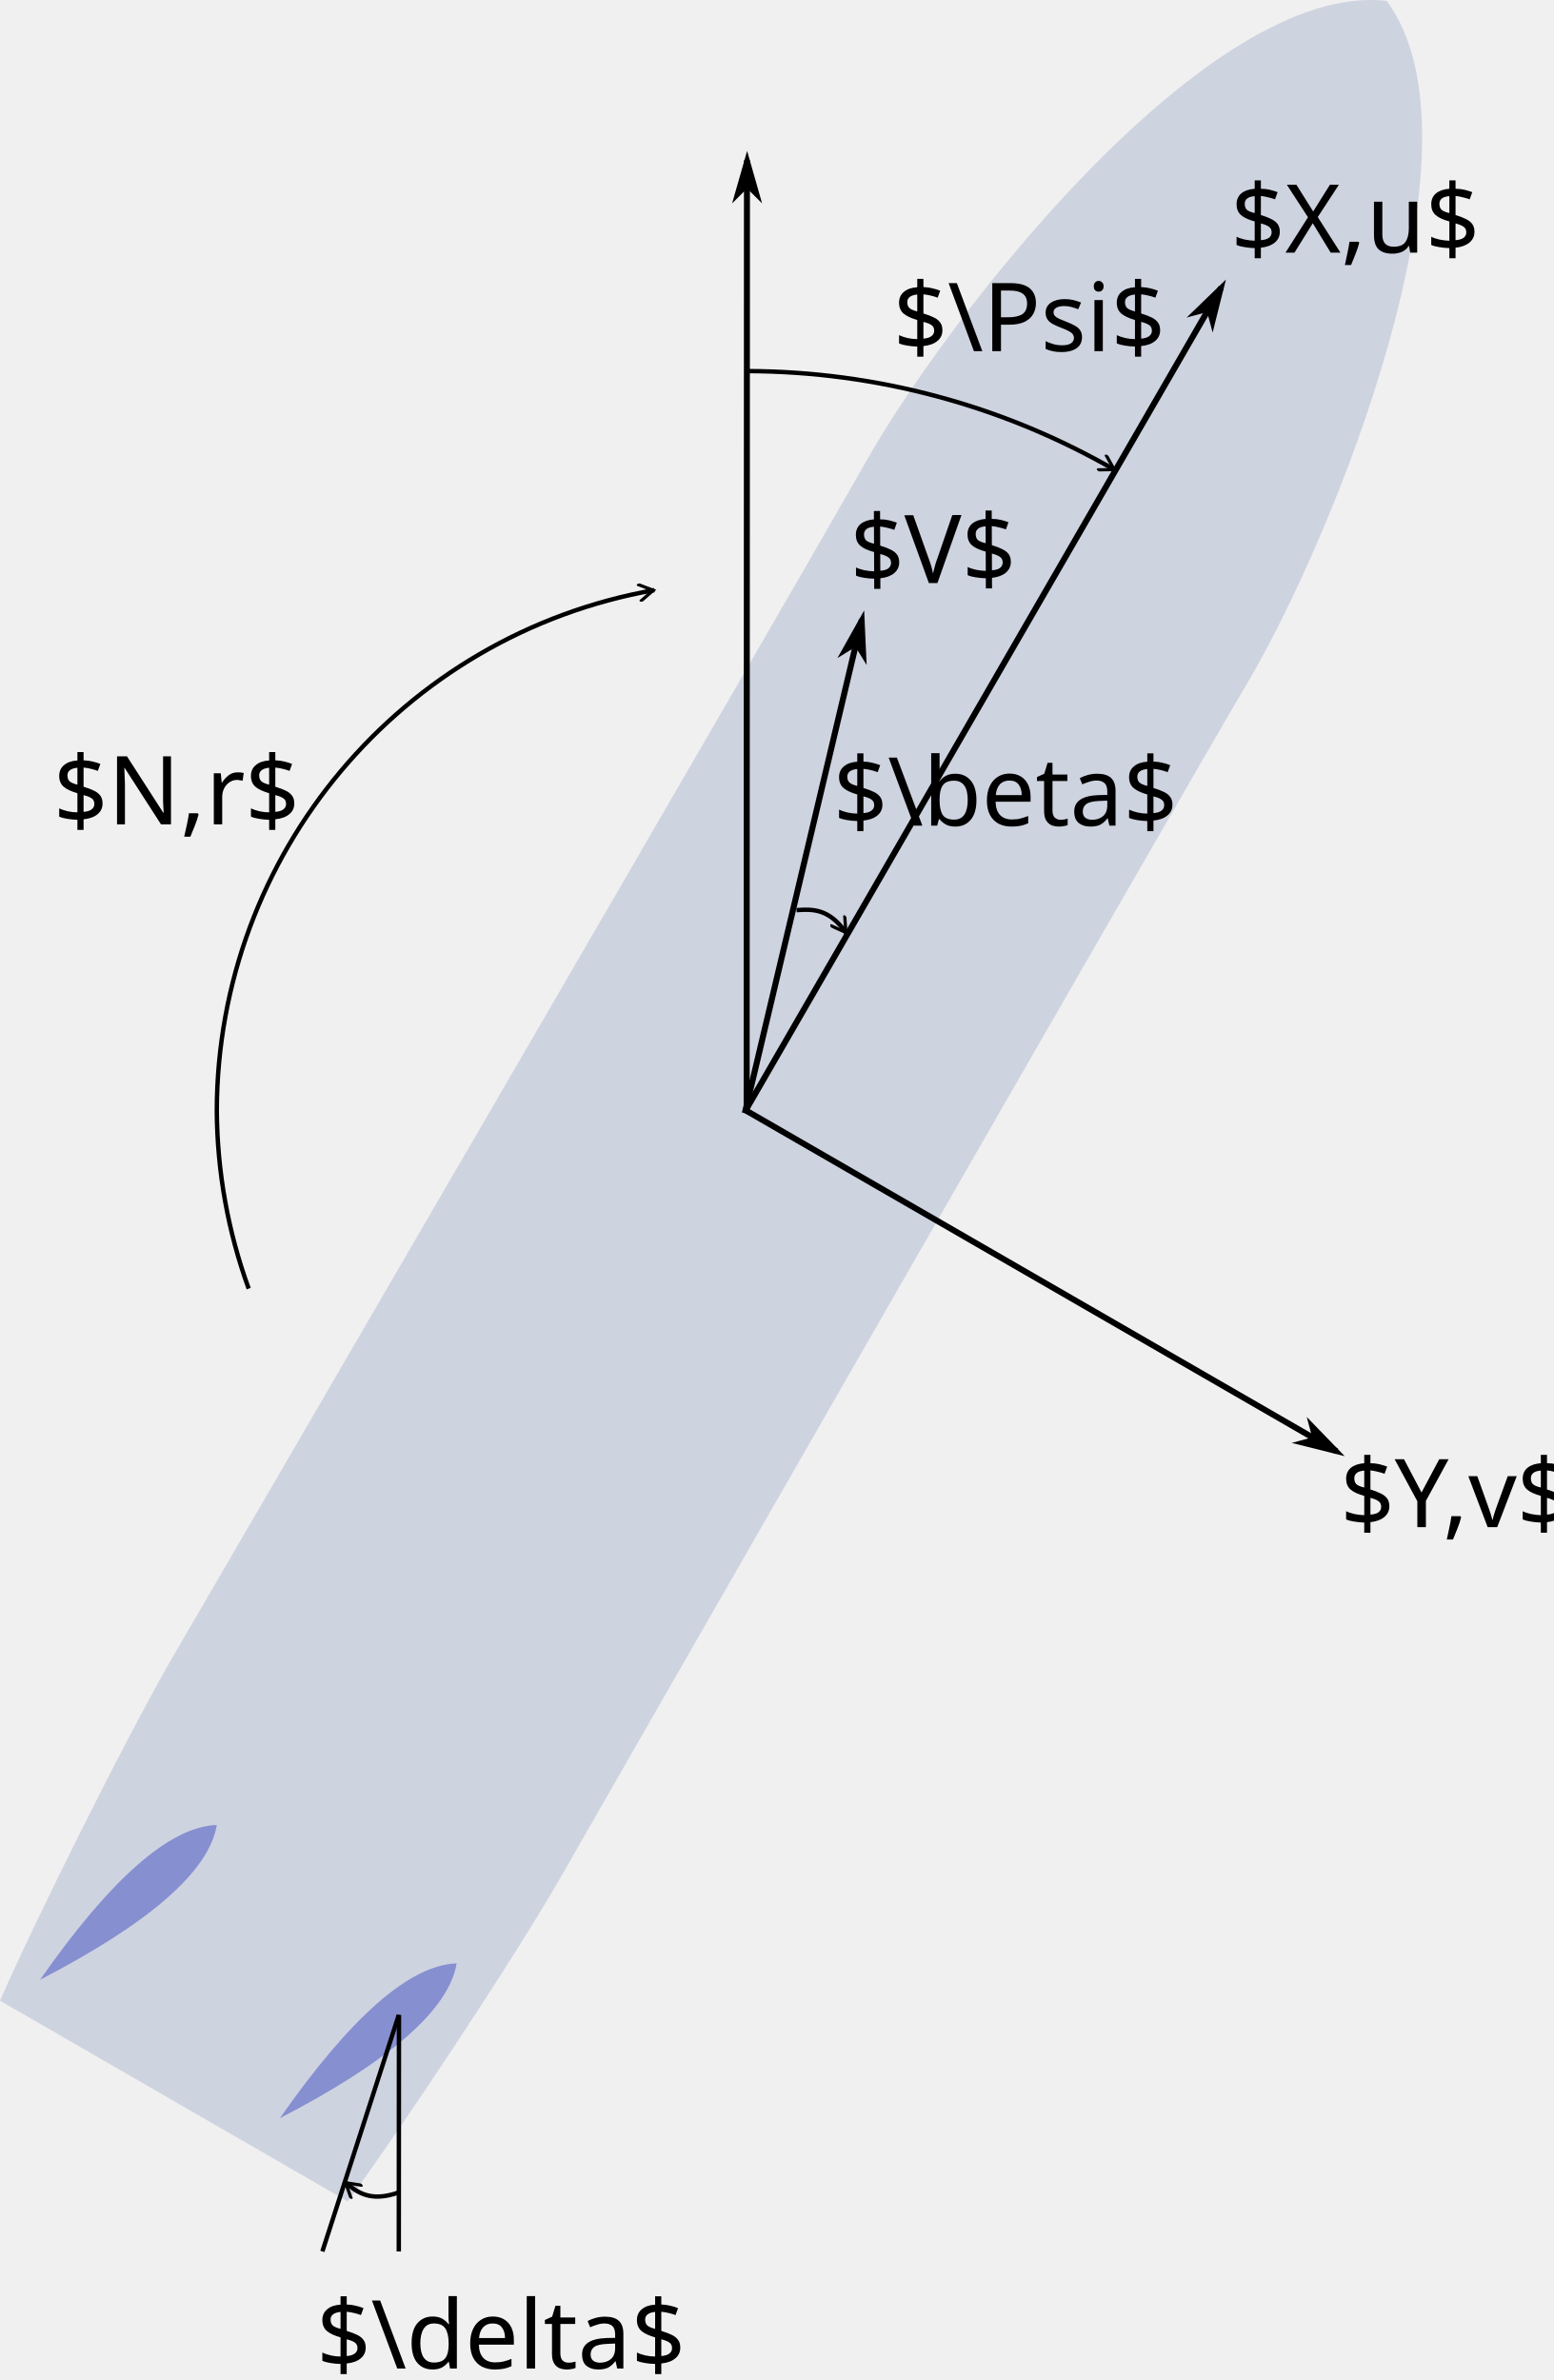
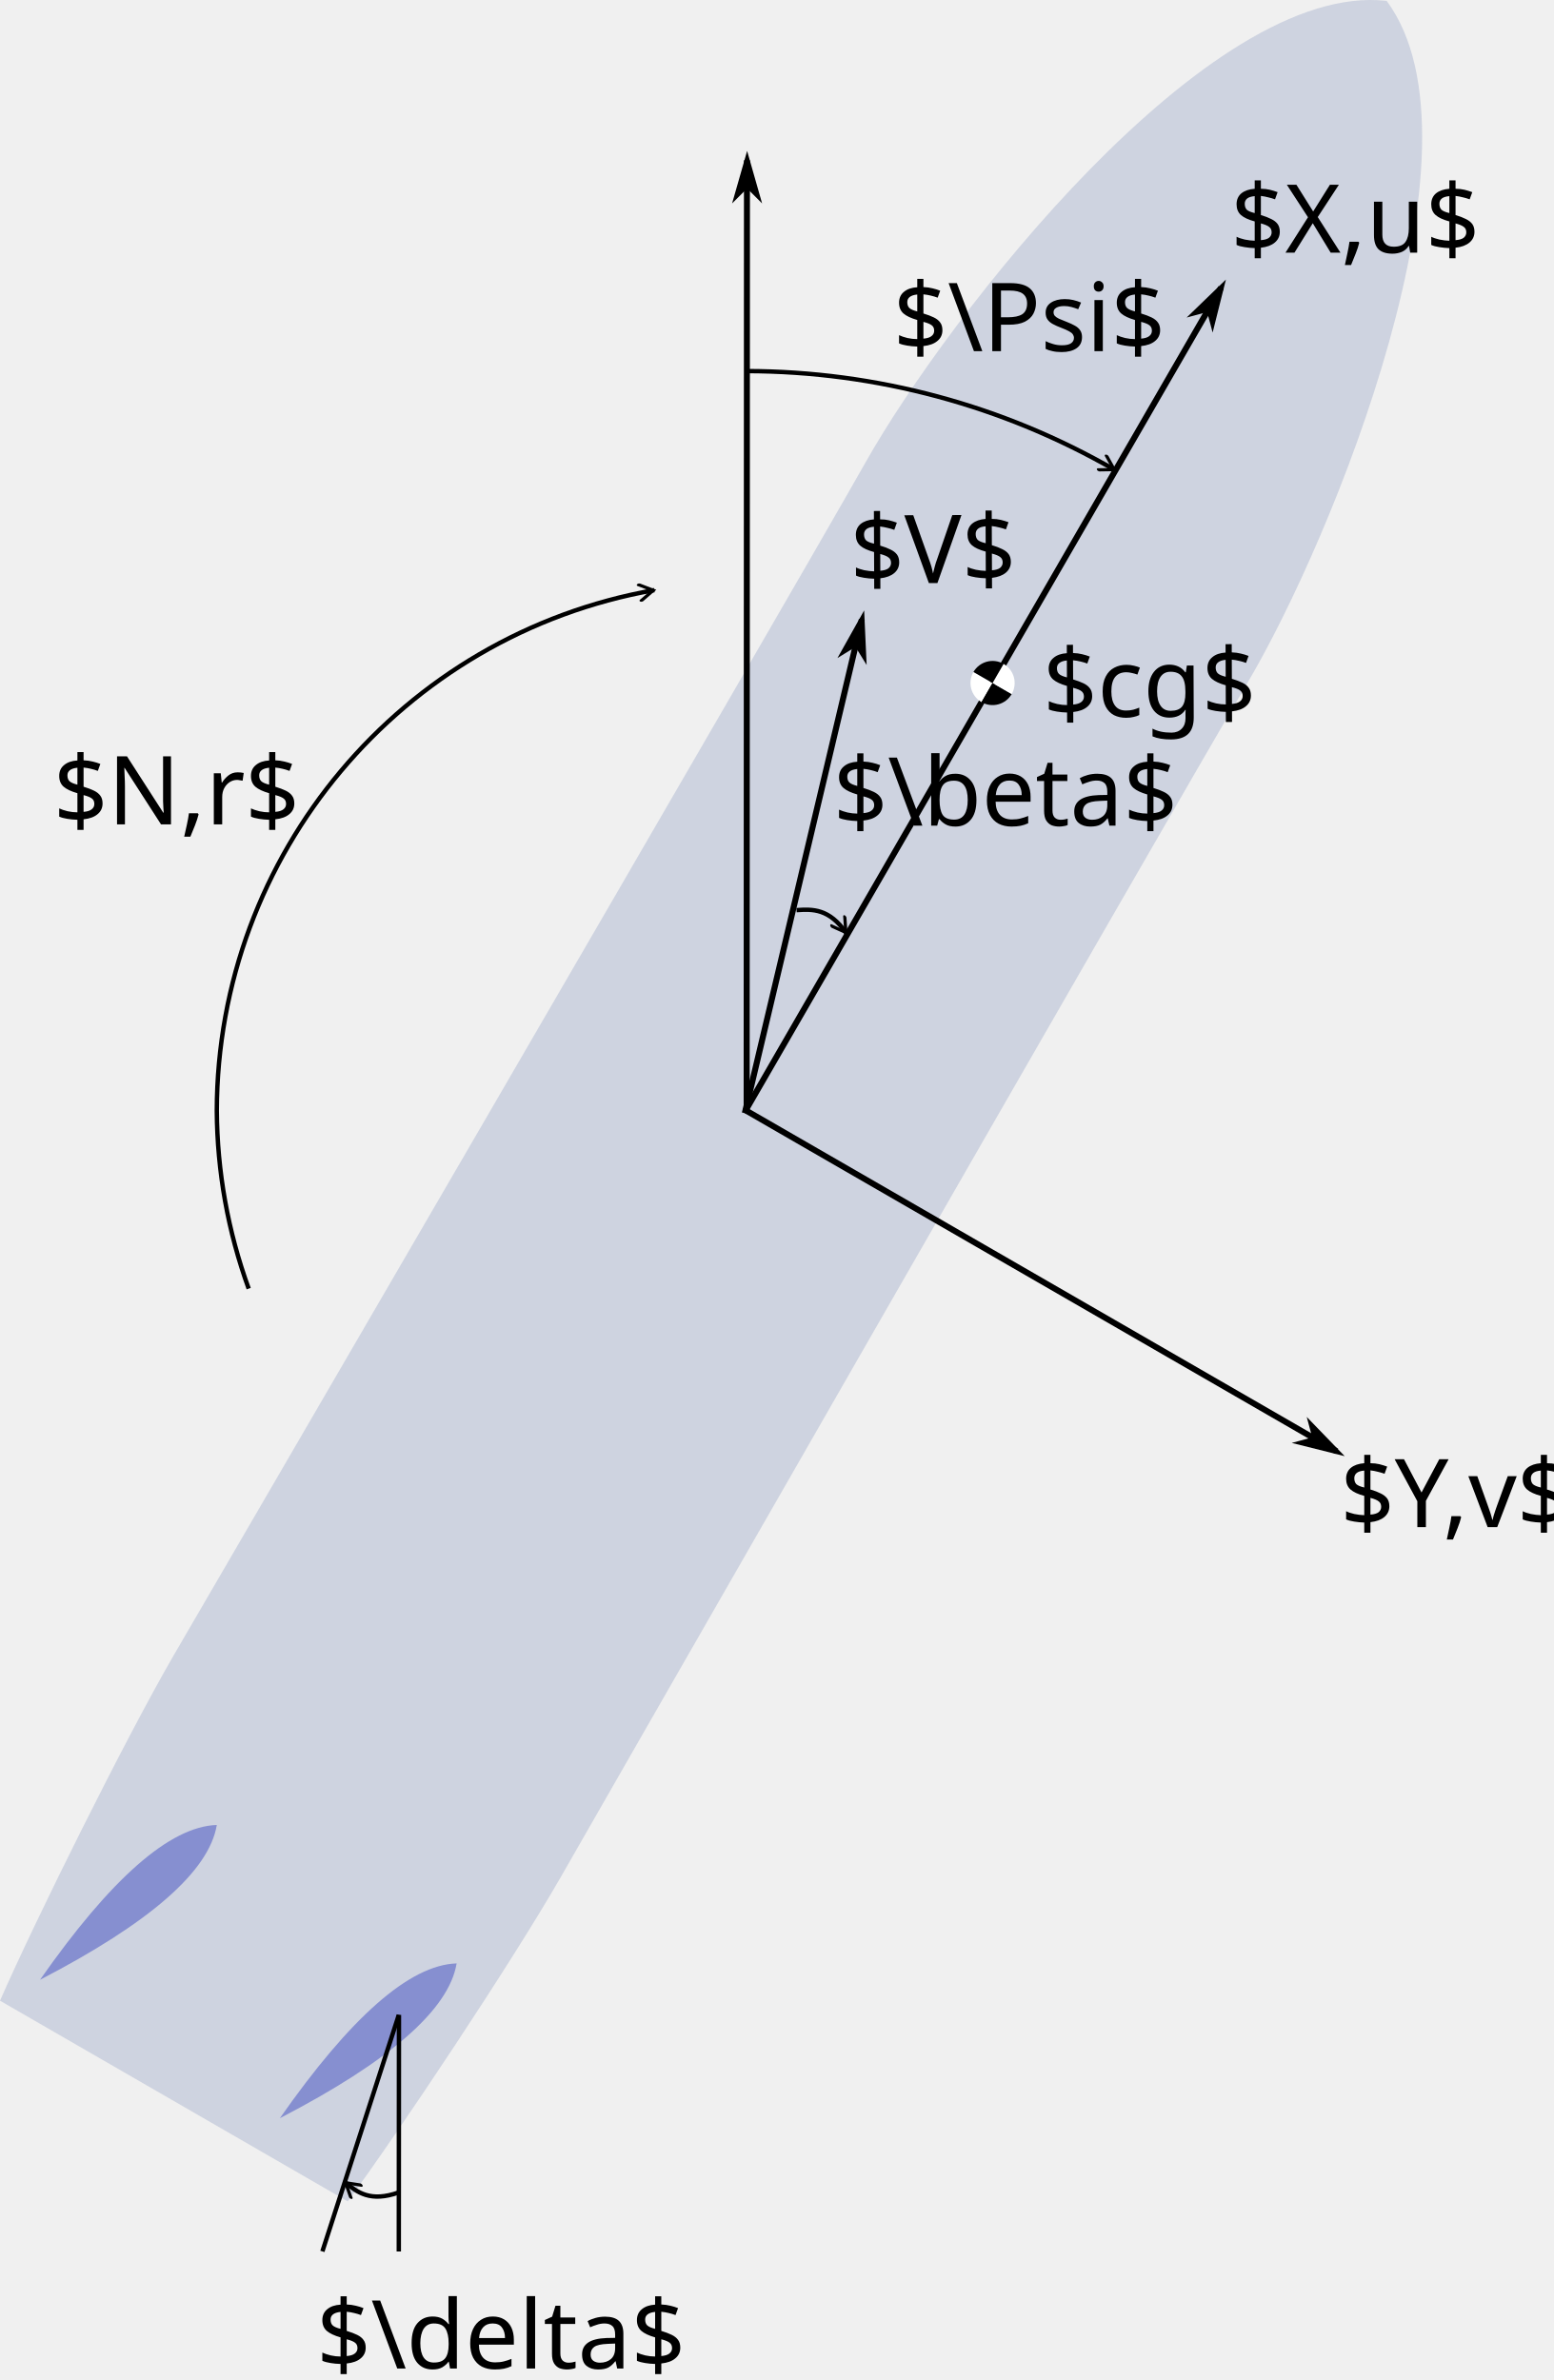
<svg xmlns="http://www.w3.org/2000/svg" width="4.604cm" height="7.053cm" viewBox="0 0 153.475 235.117" version="1.1" id="svg5" xml:space="preserve">
  <defs id="defs2">
    <marker style="overflow:visible" id="ArrowWideRounded" refX="0.5" refY="0" orient="auto-start-reverse" markerWidth="1" markerHeight="0.6" viewBox="0 0 1 1" preserveAspectRatio="none">
      <path style="fill:none;stroke:context-stroke;stroke-width:1;stroke-linecap:round" d="M 3,-3 0,0 3,3" transform="rotate(180,0.125,0)" id="path6" />
    </marker>
    <linearGradient id="linearGradient18296">
      <stop style="stop-color:#7781d7;stop-opacity:1;" offset="0" id="stop18294" />
    </linearGradient>
    <rect x="410.356" y="703.464" width="82.898" height="63.095" id="rect2929" />
    <rect x="166.453" y="700.889" width="81.197" height="44.333" id="rect11198" />
    <rect x="122.669" y="504.307" width="65.423" height="73.549" id="rect11068" />
    <rect x="410.356" y="703.464" width="82.898" height="63.095" id="rect3683" />
    <rect x="410.356" y="703.464" width="82.898" height="63.095" id="rect3738" />
    <rect x="410.356" y="703.464" width="82.898" height="63.095" id="rect3762" />
    <rect x="410.356" y="703.464" width="82.898" height="63.095" id="rect6978" />
    <rect x="410.356" y="703.464" width="82.898" height="63.095" id="rect8227" />
    <marker style="overflow:visible" id="Arrow1L" refX="4.696" refY="-0.027" orient="auto-start-reverse" markerWidth="8.75" markerHeight="5" viewBox="0 0 8.75 5" preserveAspectRatio="xMidYMid">
      <path style="fill:context-stroke;fill-rule:evenodd;stroke:none" d="M 0,0 5,-5 -12.5,0 5,5 Z" id="arrow1L" transform="scale(-0.5)" />
    </marker>
  </defs>
  <g id="layer1" style="display:inline" transform="translate(19.36282,-49.10909)">
    <g id="g555" transform="matrix(1.090411,0.6295493,-0.6295493,1.090411,36.34442,-67.9563)" style="stroke:none;stroke-width:0.444;stroke-dasharray:none;stroke-opacity:1">
      <a id="a4772" style="fill:#7781d7;fill-opacity:0.652;stroke:none;stroke-width:0.445;stroke-dasharray:none;stroke-opacity:1">
        <path id="path1055" style="display:inline;fill:#bbc3d7;fill-opacity:0.652;stroke:none;stroke-width:0.445;stroke-linejoin:round;stroke-dasharray:none;stroke-opacity:1;paint-order:markers fill stroke" d="m 84.909,208.336 c -0.014,7.599 1.001,23.553 1.75,30.249 h 15.747 15.747 c 0.749,-6.696 1.764,-22.65 1.75,-30.249 0,0 -0.322,-95.214 -0.2,-108.291 0.122,-13.077 -4.373,-46.129 -17.297,-51.729 -12.924,5.599 -17.419,38.652 -17.297,51.729 0.122,13.077 -0.2,108.291 -0.2,108.291 z" />
      </a>
      <g id="g2726" transform="rotate(20,105.9406,257.9604)" style="stroke:none;stroke-width:0.445;stroke-dasharray:none;stroke-opacity:1">
        <path id="path7777-0" style="display:inline;fill:#606ac7;fill-opacity:0.652;stroke:none;stroke-width:0.445;stroke-linejoin:round;stroke-dasharray:none;stroke-opacity:1" d="m 101.977,217.029 c 2.41,2.814 2.49,9.031 0.391,18.429 m -0.391,-18.429 c -2.288,2.914 -2.104,9.128 0.391,18.429" />
      </g>
      <path style="display:none;fill:#5a63fe;fill-opacity:1;stroke:none;stroke-width:0.444;stroke-linejoin:round;stroke-dasharray:none;stroke-opacity:1;paint-order:markers fill stroke" d="M 102.406,48.317 V 243.94" id="path5693" />
      <g id="g1" transform="rotate(20,95.07924,196.3625)" style="stroke:none;stroke-width:0.445;stroke-dasharray:none;stroke-opacity:1">
        <path id="path1" style="display:inline;fill:#606ac7;fill-opacity:0.652;stroke:none;stroke-width:0.445;stroke-linejoin:round;stroke-dasharray:none;stroke-opacity:1" d="m 101.977,217.029 c 2.41,2.814 2.49,9.031 0.391,18.429 m -0.391,-18.429 c -2.288,2.914 -2.104,9.128 0.391,18.429" />
      </g>
    </g>
    <g id="g6460" transform="matrix(0,1.450481,-1.450481,0,431.1217,-58.50051)" style="display:none">
      <g id="g6477">
        <path style="display:inline;fill:#94952d;fill-opacity:0.652;stroke:#000000;stroke-width:0.9;stroke-linejoin:round;stroke-dasharray:none;stroke-opacity:1;marker-start:url(#Arrow1L)" d="m 102.406,202.01 v 29.049" id="path6454" />
        <text xml:space="preserve" style="font-size:7.056px;line-height:1.5;font-family:'Baskerville Old Face';-inkscape-font-specification:'Baskerville Old Face, Normal';display:inline;fill:#000000;fill-opacity:1;stroke:none;stroke-width:0.3;stroke-linejoin:round;stroke-dasharray:none;stroke-opacity:1;paint-order:markers fill stroke" x="-200.612" y="104.68" id="text6458" transform="rotate(-90)">
          <tspan style="fill:#000000;fill-opacity:1;stroke:none;stroke-width:0.3" x="-200.612" y="104.68" id="tspan6456">$Y_R$</tspan>
        </text>
      </g>
      <g id="g6468" style="display:inline" transform="rotate(-90,102.43,231.0596)">
        <path style="display:inline;fill:#94952d;fill-opacity:0.652;stroke:#000000;stroke-width:0.9;stroke-linejoin:round;stroke-dasharray:none;stroke-opacity:1;marker-start:url(#Arrow1L)" d="m 102.406,215.044 v 16.015" id="path6462" />
        <text xml:space="preserve" style="font-size:7.056px;line-height:1.5;font-family:'Baskerville Old Face';-inkscape-font-specification:'Baskerville Old Face, Normal';display:inline;fill:#000000;fill-opacity:1;stroke:none;stroke-width:0.3;stroke-linejoin:round;stroke-dasharray:none;stroke-opacity:1;paint-order:markers fill stroke" x="92.36" y="210.716" id="text6466">
          <tspan style="fill:#000000;fill-opacity:1;stroke:none;stroke-width:0.3" x="92.36" y="210.716" id="tspan6464">$X_R$</tspan>
        </text>
      </g>
    </g>
    <g id="g6568" transform="matrix(-0.6295493,1.090411,-1.090411,-0.6295493,370.7258,192.6102)" style="display:inline;stroke-width:0.471;stroke-dasharray:none">
      <g id="g6558" style="stroke-width:0.471;stroke-dasharray:none">
        <path style="display:inline;fill:#94952d;fill-opacity:0.652;stroke:#000000;stroke-width:0.471;stroke-linejoin:round;stroke-dasharray:none;stroke-dashoffset:0;stroke-opacity:1;marker-start:url(#Arrow1L)" d="m 102.396,177.55 0.009,53.51" id="path6552" />
        <text xml:space="preserve" style="font-style:normal;font-variant:normal;font-weight:normal;font-stretch:normal;font-size:5.604px;line-height:1.5;font-family:'Baskerville Old Face';-inkscape-font-specification:'Baskerville Old Face, Normal';font-variant-ligatures:normal;font-variant-caps:normal;font-variant-numeric:normal;font-variant-east-asian:normal;display:inline;fill:#000000;fill-opacity:1;stroke:none;stroke-width:0.471;stroke-linejoin:round;stroke-dasharray:none;stroke-opacity:1;paint-order:markers fill stroke" x="-204.69" y="5.847" id="text6556" transform="rotate(-120)">
          <tspan style="font-style:normal;font-variant:normal;font-weight:normal;font-stretch:normal;font-size:7.472px;font-family:'Baskerville Old Face';-inkscape-font-specification:'Baskerville Old Face, Normal';font-variant-ligatures:normal;font-variant-caps:normal;font-variant-numeric:normal;font-variant-east-asian:normal;fill:#000000;fill-opacity:1;stroke:none;stroke-width:0.471;stroke-dasharray:none" x="-204.69" y="5.847" id="tspan6554">$Y,v$</tspan>
        </text>
      </g>
      <g id="g6566" style="display:inline;stroke-width:0.471;stroke-dasharray:none" transform="rotate(-90,102.43,231.0596)">
        <path style="display:inline;fill:#7781d7;fill-opacity:1;fill-rule:evenodd;stroke:#000000;stroke-width:0.471;stroke-linejoin:round;stroke-dasharray:none;stroke-dashoffset:0;stroke-opacity:1;marker-start:url(#Arrow1L)" d="m 102.43,156.481 -0.024,74.579" id="path6560" />
        <text xml:space="preserve" style="font-style:normal;font-variant:normal;font-weight:normal;font-stretch:normal;font-size:5.604px;line-height:1.5;font-family:'Baskerville Old Face';-inkscape-font-specification:'Baskerville Old Face, Normal';font-variant-ligatures:normal;font-variant-caps:normal;font-variant-numeric:normal;font-variant-east-asian:normal;display:inline;fill:#000000;fill-opacity:1;stroke:none;stroke-width:0.471;stroke-linejoin:round;stroke-dasharray:none;stroke-opacity:1;paint-order:markers fill stroke" x="11.212" y="183.995" id="text6564" transform="rotate(-30)">
          <tspan style="font-style:normal;font-variant:normal;font-weight:normal;font-stretch:normal;font-size:7.472px;font-family:'Baskerville Old Face';-inkscape-font-specification:'Baskerville Old Face, Normal';font-variant-ligatures:normal;font-variant-caps:normal;font-variant-numeric:normal;font-variant-east-asian:normal;fill:#000000;fill-opacity:1;stroke:none;stroke-width:0.471;stroke-dasharray:none" x="11.212" y="183.995" id="tspan6570">$X,u$</tspan>
        </text>
      </g>
    </g>
    <g id="g8" transform="translate(-54.65896,-5.726015)">
      <path style="display:inline;fill:none;stroke:#000000;stroke-width:0;stroke-dasharray:none;stroke-opacity:1" d="m 118.178,210.816 -1.963,7.326 -5.936,17.452 5.936,-17.452" id="path2" transform="matrix(1.259099,0,0,1.259099,-69.1755,-27.20953)" />
      <path style="display:inline;fill:none;stroke:#000000;stroke-width:0.344;stroke-dasharray:none;stroke-opacity:1" d="m 114.255,241.81 0.013,-18.563" id="path4" transform="matrix(1.259099,0,0,1.259099,-69.1755,-27.20953)" />
      <path style="display:inline;fill:none;stroke:#000000;stroke-width:0.344;stroke-dasharray:none;stroke-opacity:1" d="m 114.256,223.252 -5.995,18.554" id="path5" transform="matrix(1.259099,0,0,1.259099,-69.1755,-27.20953)" />
      <text xml:space="preserve" style="font-style:normal;font-variant:normal;font-weight:normal;font-stretch:normal;font-size:7.056px;line-height:1.5;font-family:'Baskerville Old Face';-inkscape-font-specification:'Baskerville Old Face, Normal';font-variant-ligatures:normal;font-variant-caps:normal;font-variant-numeric:normal;font-variant-east-asian:normal;display:inline;fill:#000000;fill-opacity:1;stroke:none;stroke-width:0.378;stroke-linejoin:round;stroke-dasharray:none;stroke-opacity:1;paint-order:markers fill stroke" x="66.554" y="288.822" id="text6">
        <tspan style="font-style:normal;font-variant:normal;font-weight:normal;font-stretch:normal;font-size:9.407px;font-family:'Baskerville Old Face';-inkscape-font-specification:'Baskerville Old Face, Normal';font-variant-ligatures:normal;font-variant-caps:normal;font-variant-numeric:normal;font-variant-east-asian:normal;fill:#000000;fill-opacity:1;stroke:none;stroke-width:0.378" x="66.554" y="288.822" id="tspan7">$\delta$</tspan>
      </text>
      <path style="fill:none;stroke:#000000;stroke-width:0.433;stroke-dasharray:none;marker-end:url(#ArrowWideRounded)" d="m 74.692,271.418 c -2.821,0.997 -4.099,0.011 -5.343,-1.02" id="path3" />
    </g>
    <g id="g11" transform="matrix(1.3265289e-8,1.259099,-1.259099,1.3265289e-8,345.3375,29.87096)" style="display:inline;stroke-width:0.471;stroke-dasharray:none">
      <g id="g10" style="display:inline;stroke-width:0.471;stroke-dasharray:none" transform="rotate(-90,102.43,231.0596)">
        <path style="display:inline;fill:#7781d7;fill-opacity:1;fill-rule:evenodd;stroke:#000000;stroke-width:0.471;stroke-linejoin:round;stroke-dasharray:none;stroke-dashoffset:0;stroke-opacity:1;marker-start:url(#Arrow1L)" d="m 102.43,156.481 -0.024,74.579" id="path9" />
        <text xml:space="preserve" style="font-style:normal;font-variant:normal;font-weight:normal;font-stretch:normal;font-size:5.604px;line-height:1.5;font-family:'Baskerville Old Face';-inkscape-font-specification:'Baskerville Old Face, Normal';font-variant-ligatures:normal;font-variant-caps:normal;font-variant-numeric:normal;font-variant-east-asian:normal;display:inline;fill:#000000;fill-opacity:1;stroke:none;stroke-width:0.471;stroke-linejoin:round;stroke-dasharray:none;stroke-opacity:1;paint-order:markers fill stroke" x="97.266" y="153.826" id="text9">
          <tspan style="font-style:normal;font-variant:normal;font-weight:normal;font-stretch:normal;font-size:7.472px;font-family:'Baskerville Old Face';-inkscape-font-specification:'Baskerville Old Face, Normal';font-variant-ligatures:normal;font-variant-caps:normal;font-variant-numeric:normal;font-variant-east-asian:normal;fill:#000000;fill-opacity:1;stroke:none;stroke-width:0.471;stroke-dasharray:none" x="0" y="0" id="tspan9">$x_0$</tspan>
        </text>
      </g>
    </g>
    <g id="g12" style="display:inline;stroke-width:0.471;stroke-dasharray:none" transform="matrix(1.217498,0.3209783,-0.3209783,1.217498,3.685202,-155.109)">
      <path style="display:inline;fill:#94952d;fill-opacity:0.652;stroke:#000000;stroke-width:0.471;stroke-linejoin:round;stroke-dasharray:none;stroke-dashoffset:0;stroke-opacity:1;marker-start:url(#Arrow1L)" d="m 101.408,191.264 0.998,39.796" id="path11" />
      <text xml:space="preserve" style="font-style:normal;font-variant:normal;font-weight:normal;font-stretch:normal;font-size:5.604px;line-height:1.5;font-family:'Baskerville Old Face';-inkscape-font-specification:'Baskerville Old Face, Normal';font-variant-ligatures:normal;font-variant-caps:normal;font-variant-numeric:normal;font-variant-east-asian:normal;display:inline;fill:#000000;fill-opacity:1;stroke:none;stroke-width:0.471;stroke-linejoin:round;stroke-dasharray:none;stroke-opacity:1;paint-order:markers fill stroke" x="47.54" y="208.16" id="text11" transform="rotate(-15)">
        <tspan style="font-style:normal;font-variant:normal;font-weight:normal;font-stretch:normal;font-size:7.472px;font-family:'Baskerville Old Face';-inkscape-font-specification:'Baskerville Old Face, Normal';font-variant-ligatures:normal;font-variant-caps:normal;font-variant-numeric:normal;font-variant-east-asian:normal;fill:#000000;fill-opacity:1;stroke:none;stroke-width:0.471;stroke-dasharray:none" x="47.54" y="208.16" id="tspan11">$V$</tspan>
      </text>
    </g>
    <g id="g13">
      <text xml:space="preserve" style="font-style:normal;font-variant:normal;font-weight:normal;font-stretch:normal;font-size:7.056px;line-height:1.5;font-family:'Baskerville Old Face';-inkscape-font-specification:'Baskerville Old Face, Normal';font-variant-ligatures:normal;font-variant-caps:normal;font-variant-numeric:normal;font-variant-east-asian:normal;display:inline;fill:#000000;fill-opacity:1;stroke:none;stroke-width:0.378;stroke-linejoin:round;stroke-dasharray:none;stroke-opacity:1;paint-order:markers fill stroke" x="125.71" y="138.21" id="text12" transform="translate(-62.78031,-7.539973)">
        <tspan style="font-style:normal;font-variant:normal;font-weight:normal;font-stretch:normal;font-size:9.407px;font-family:'Baskerville Old Face';-inkscape-font-specification:'Baskerville Old Face, Normal';font-variant-ligatures:normal;font-variant-caps:normal;font-variant-numeric:normal;font-variant-east-asian:normal;fill:#000000;fill-opacity:1;stroke:none;stroke-width:0.378" x="125.71" y="138.21" id="tspan12">$\beta$</tspan>
      </text>
      <path style="display:inline;fill:none;stroke:#000000;stroke-width:0.433;stroke-dasharray:none;marker-start:url(#ArrowWideRounded)" d="m 64.24,141.313 c -1.707,-2.457 -3.321,-2.403 -4.932,-2.293" id="path12" />
    </g>
    <g id="g14">
      <text xml:space="preserve" style="font-style:normal;font-variant:normal;font-weight:normal;font-stretch:normal;font-size:7.056px;line-height:1.5;font-family:'Baskerville Old Face';-inkscape-font-specification:'Baskerville Old Face, Normal';font-variant-ligatures:normal;font-variant-caps:normal;font-variant-numeric:normal;font-variant-east-asian:normal;display:inline;fill:#000000;fill-opacity:1;stroke:none;stroke-width:0.378;stroke-linejoin:round;stroke-dasharray:none;stroke-opacity:1;paint-order:markers fill stroke" x="68.855" y="83.797" id="text10">
        <tspan style="font-style:normal;font-variant:normal;font-weight:normal;font-stretch:normal;font-size:9.407px;font-family:'Baskerville Old Face';-inkscape-font-specification:'Baskerville Old Face, Normal';font-variant-ligatures:normal;font-variant-caps:normal;font-variant-numeric:normal;font-variant-east-asian:normal;fill:#000000;fill-opacity:1;stroke:none;stroke-width:0.378" x="68.855" y="83.797" id="tspan10">$\Psi$</tspan>
      </text>
    </g>
    <path id="path17" style="display:inline;fill:none;stroke:#000000;stroke-width:0.433;marker-end:url(#ArrowWideRounded)" d="m 5.199,176.411 c -2.049,-5.633 -3.114,-11.576 -3.151,-17.57 0.047,-25.349 18.254,-47.02 43.215,-51.435 v 0" />
    <path id="path10" style="display:inline;fill:none;stroke:#000000;stroke-width:0.344;stroke-dasharray:none;marker-start:url(#ArrowWideRounded)" d="m 131.31,180.795 c -8.785,-5.071 -18.746,-7.75 -28.89,-7.771 v 0" transform="matrix(1.259099,-1.3265289e-8,1.3265289e-8,1.259099,-74.55879,-132.0864)" />
    <g id="g18" transform="translate(-54.38949,-4.382162)" />
    <text xml:space="preserve" style="font-style:normal;font-variant:normal;font-weight:normal;font-stretch:normal;font-size:7.056px;line-height:1.5;font-family:'Baskerville Old Face';-inkscape-font-specification:'Baskerville Old Face, Normal';font-variant-ligatures:normal;font-variant-caps:normal;font-variant-numeric:normal;font-variant-east-asian:normal;display:inline;fill:#000000;fill-opacity:1;stroke:none;stroke-width:0.378;stroke-linejoin:round;stroke-dasharray:none;stroke-opacity:1;paint-order:markers fill stroke" x="-14.095" y="130.55" id="text18">
      <tspan style="font-style:normal;font-variant:normal;font-weight:normal;font-stretch:normal;font-size:9.407px;font-family:'Baskerville Old Face';-inkscape-font-specification:'Baskerville Old Face, Normal';font-variant-ligatures:normal;font-variant-caps:normal;font-variant-numeric:normal;font-variant-east-asian:normal;fill:#000000;fill-opacity:1;stroke:none;stroke-width:0.378" x="-14.095" y="130.55" id="tspan19">$N,r$</tspan>
    </text>
+     <g id="g25" transform="rotate(30,67.68692,105.5942)">
+       <path id="path20" style="fill:#ffffff;fill-opacity:1;stroke:none;stroke-width:0.433" d="m 82.693,109.62 h -2.181 a 2.181,2.181 0 0 0 2.181,2.181 z" />
+       <path id="path25" style="fill:#000000;fill-opacity:1;stroke:none;stroke-width:0.433" d="m 82.693,109.62 v 2.181 a 2.181,2.181 0 0 0 2.181,-2.181 z" />
+       <path id="path23" style="fill:#000000;fill-opacity:1;stroke:none;stroke-width:0.433" d="m 82.693,107.44 a 2.181,2.181 0 0 0 -2.181,2.181 h 2.181 z" />
+       <path id="path24" style="fill:#ffffff;fill-opacity:1;stroke:none;stroke-width:0.433;stroke-opacity:1" d="m 82.693,107.44 v 2.181 h 2.181 a 2.181,2.181 0 0 0 -2.181,-2.181 z" />
+       <text xml:space="preserve" style="font-style:normal;font-variant:normal;font-weight:normal;font-stretch:normal;font-size:7.056px;line-height:1.5;font-family:'Baskerville Old Face';-inkscape-font-specification:'Baskerville Old Face, Normal';font-variant-ligatures:normal;font-variant-caps:normal;font-variant-numeric:normal;font-variant-east-asian:normal;display:inline;fill:#000000;fill-opacity:1;stroke:none;stroke-width:0.593;stroke-linejoin:round;stroke-dasharray:none;stroke-opacity:1;paint-order:markers fill stroke" x="21.228" y="139.739" id="text26" transform="rotate(-30.23074)">
+         <tspan style="font-style:normal;font-variant:normal;font-weight:normal;font-stretch:normal;font-size:9.407px;font-family:'Baskerville Old Face';-inkscape-font-specification:'Baskerville Old Face, Normal';font-variant-ligatures:normal;font-variant-caps:normal;font-variant-numeric:normal;font-variant-east-asian:normal;fill:#000000;fill-opacity:1;stroke:none;stroke-width:0.593;stroke-dasharray:none" x="21.228" y="139.739" id="tspan26">$cg$</tspan>
+       </text>
+     </g>
  </g>
</svg>
